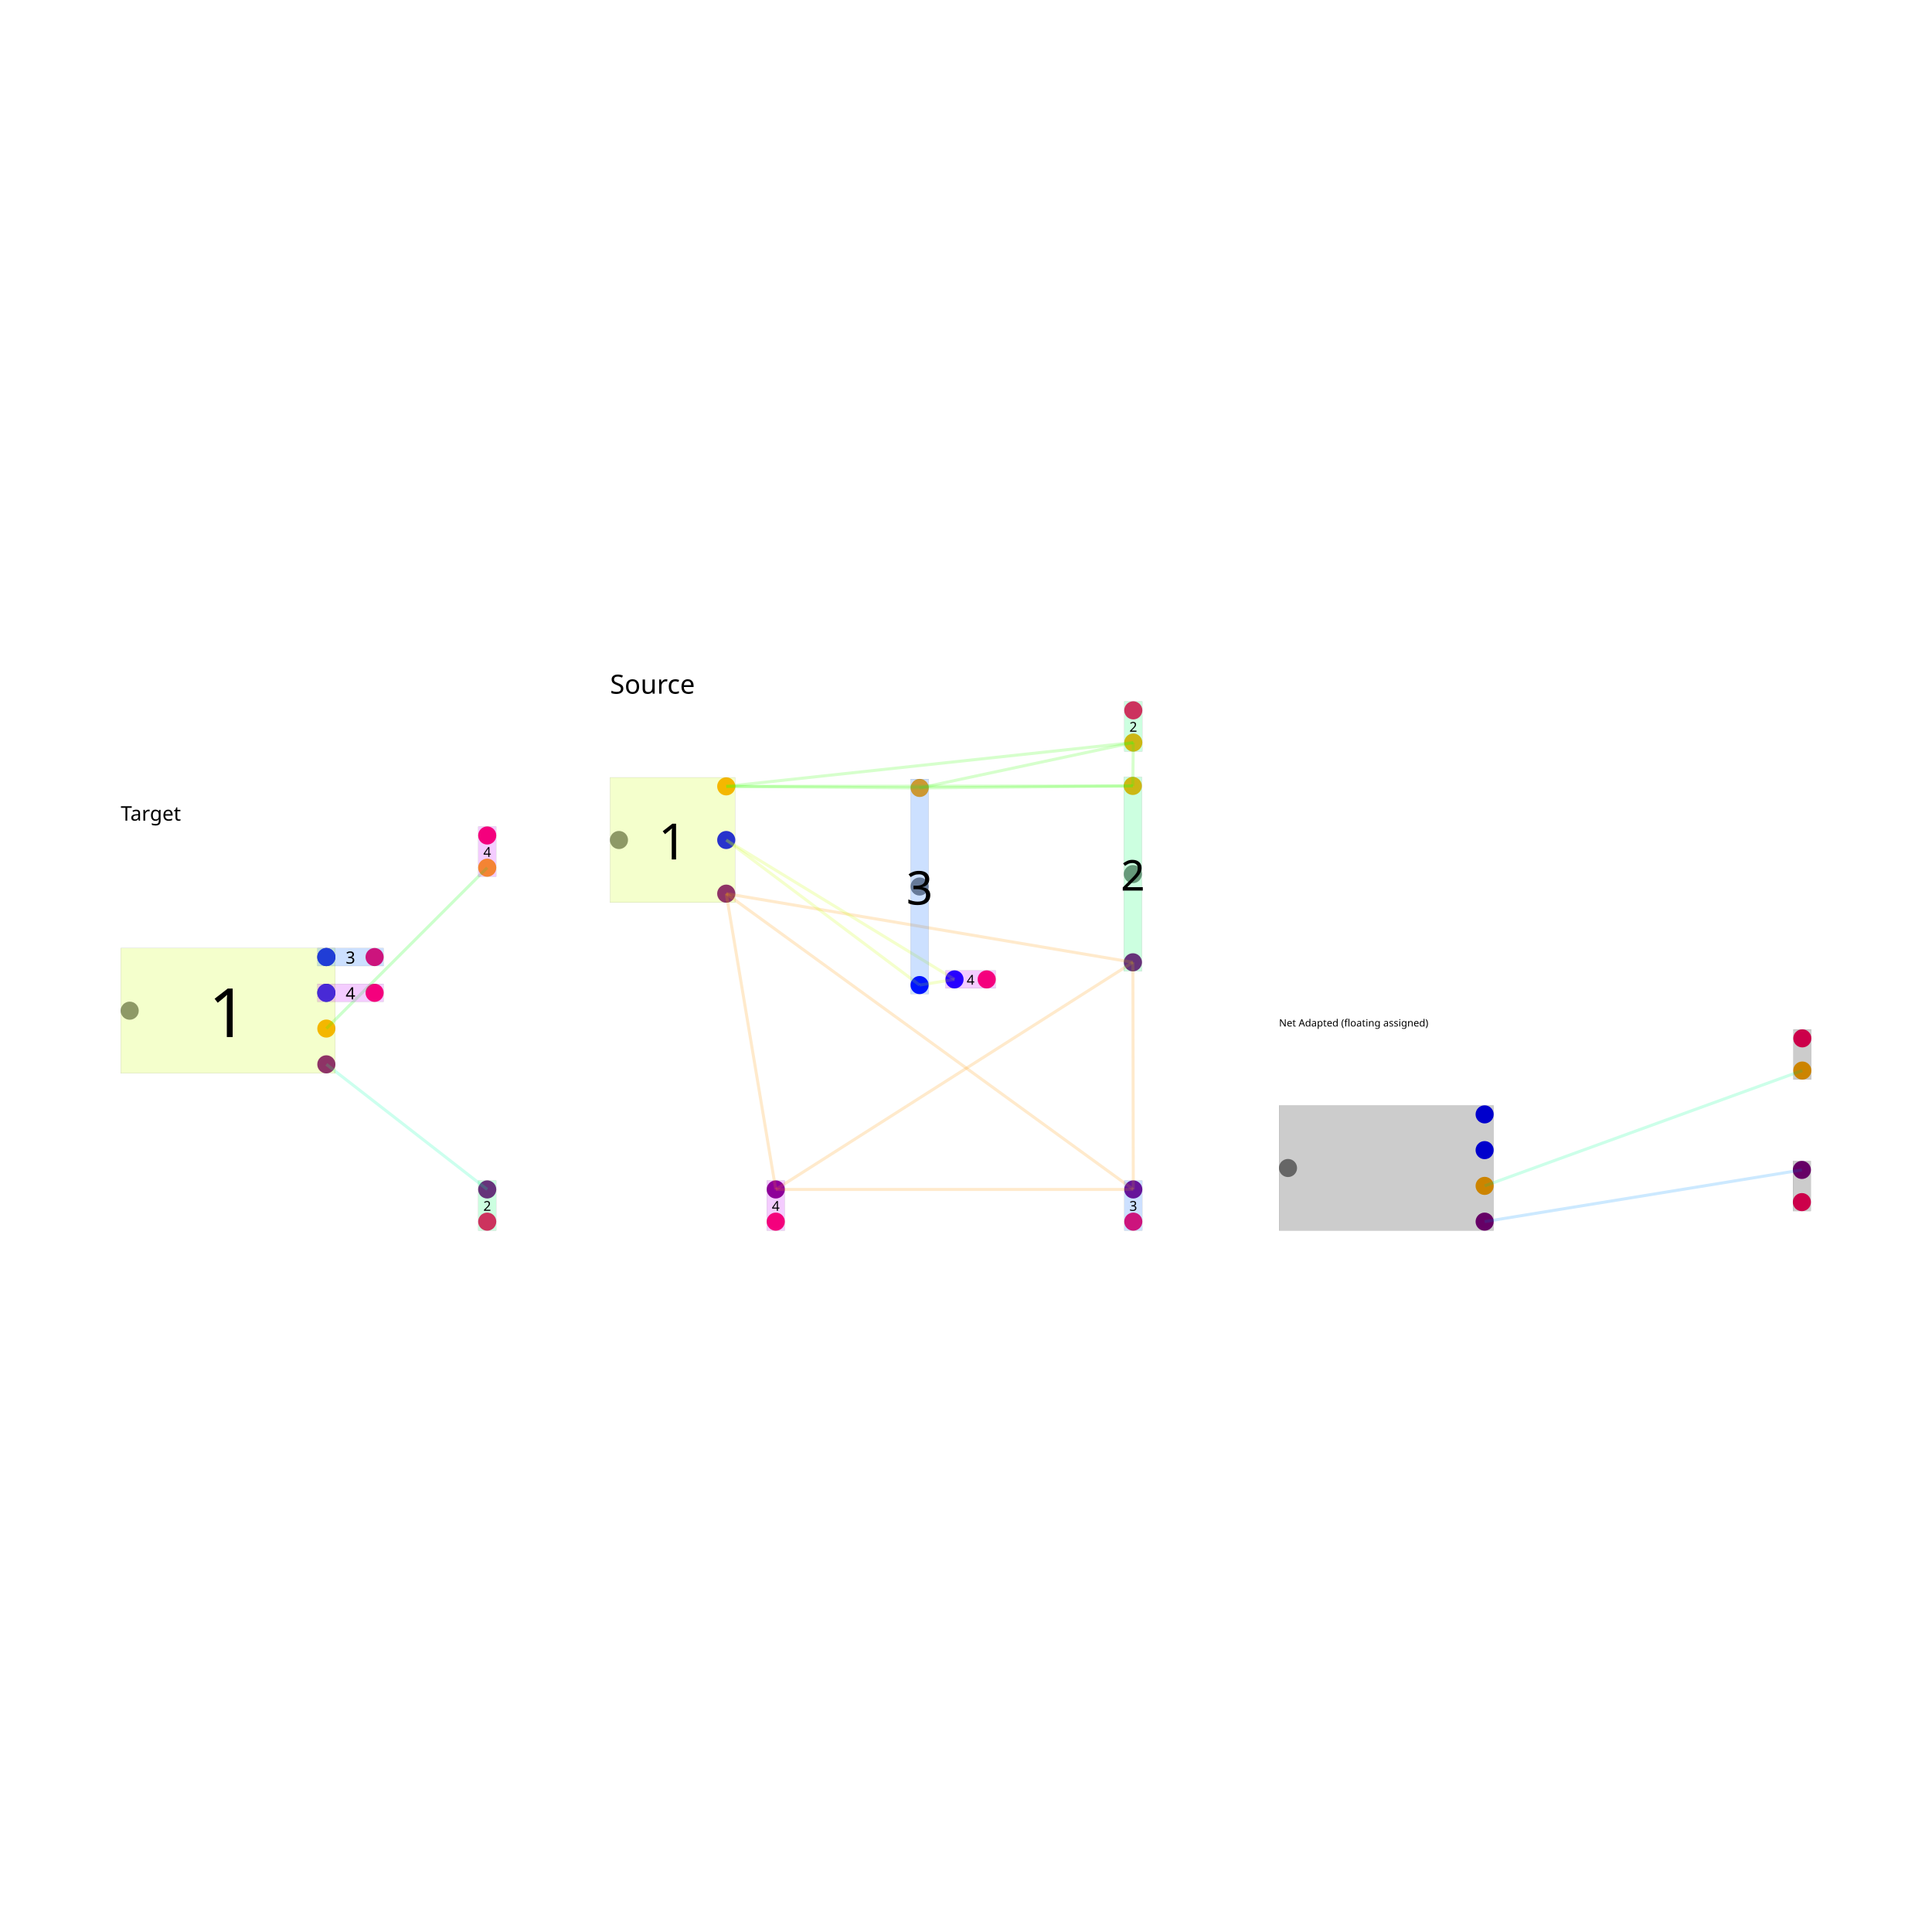
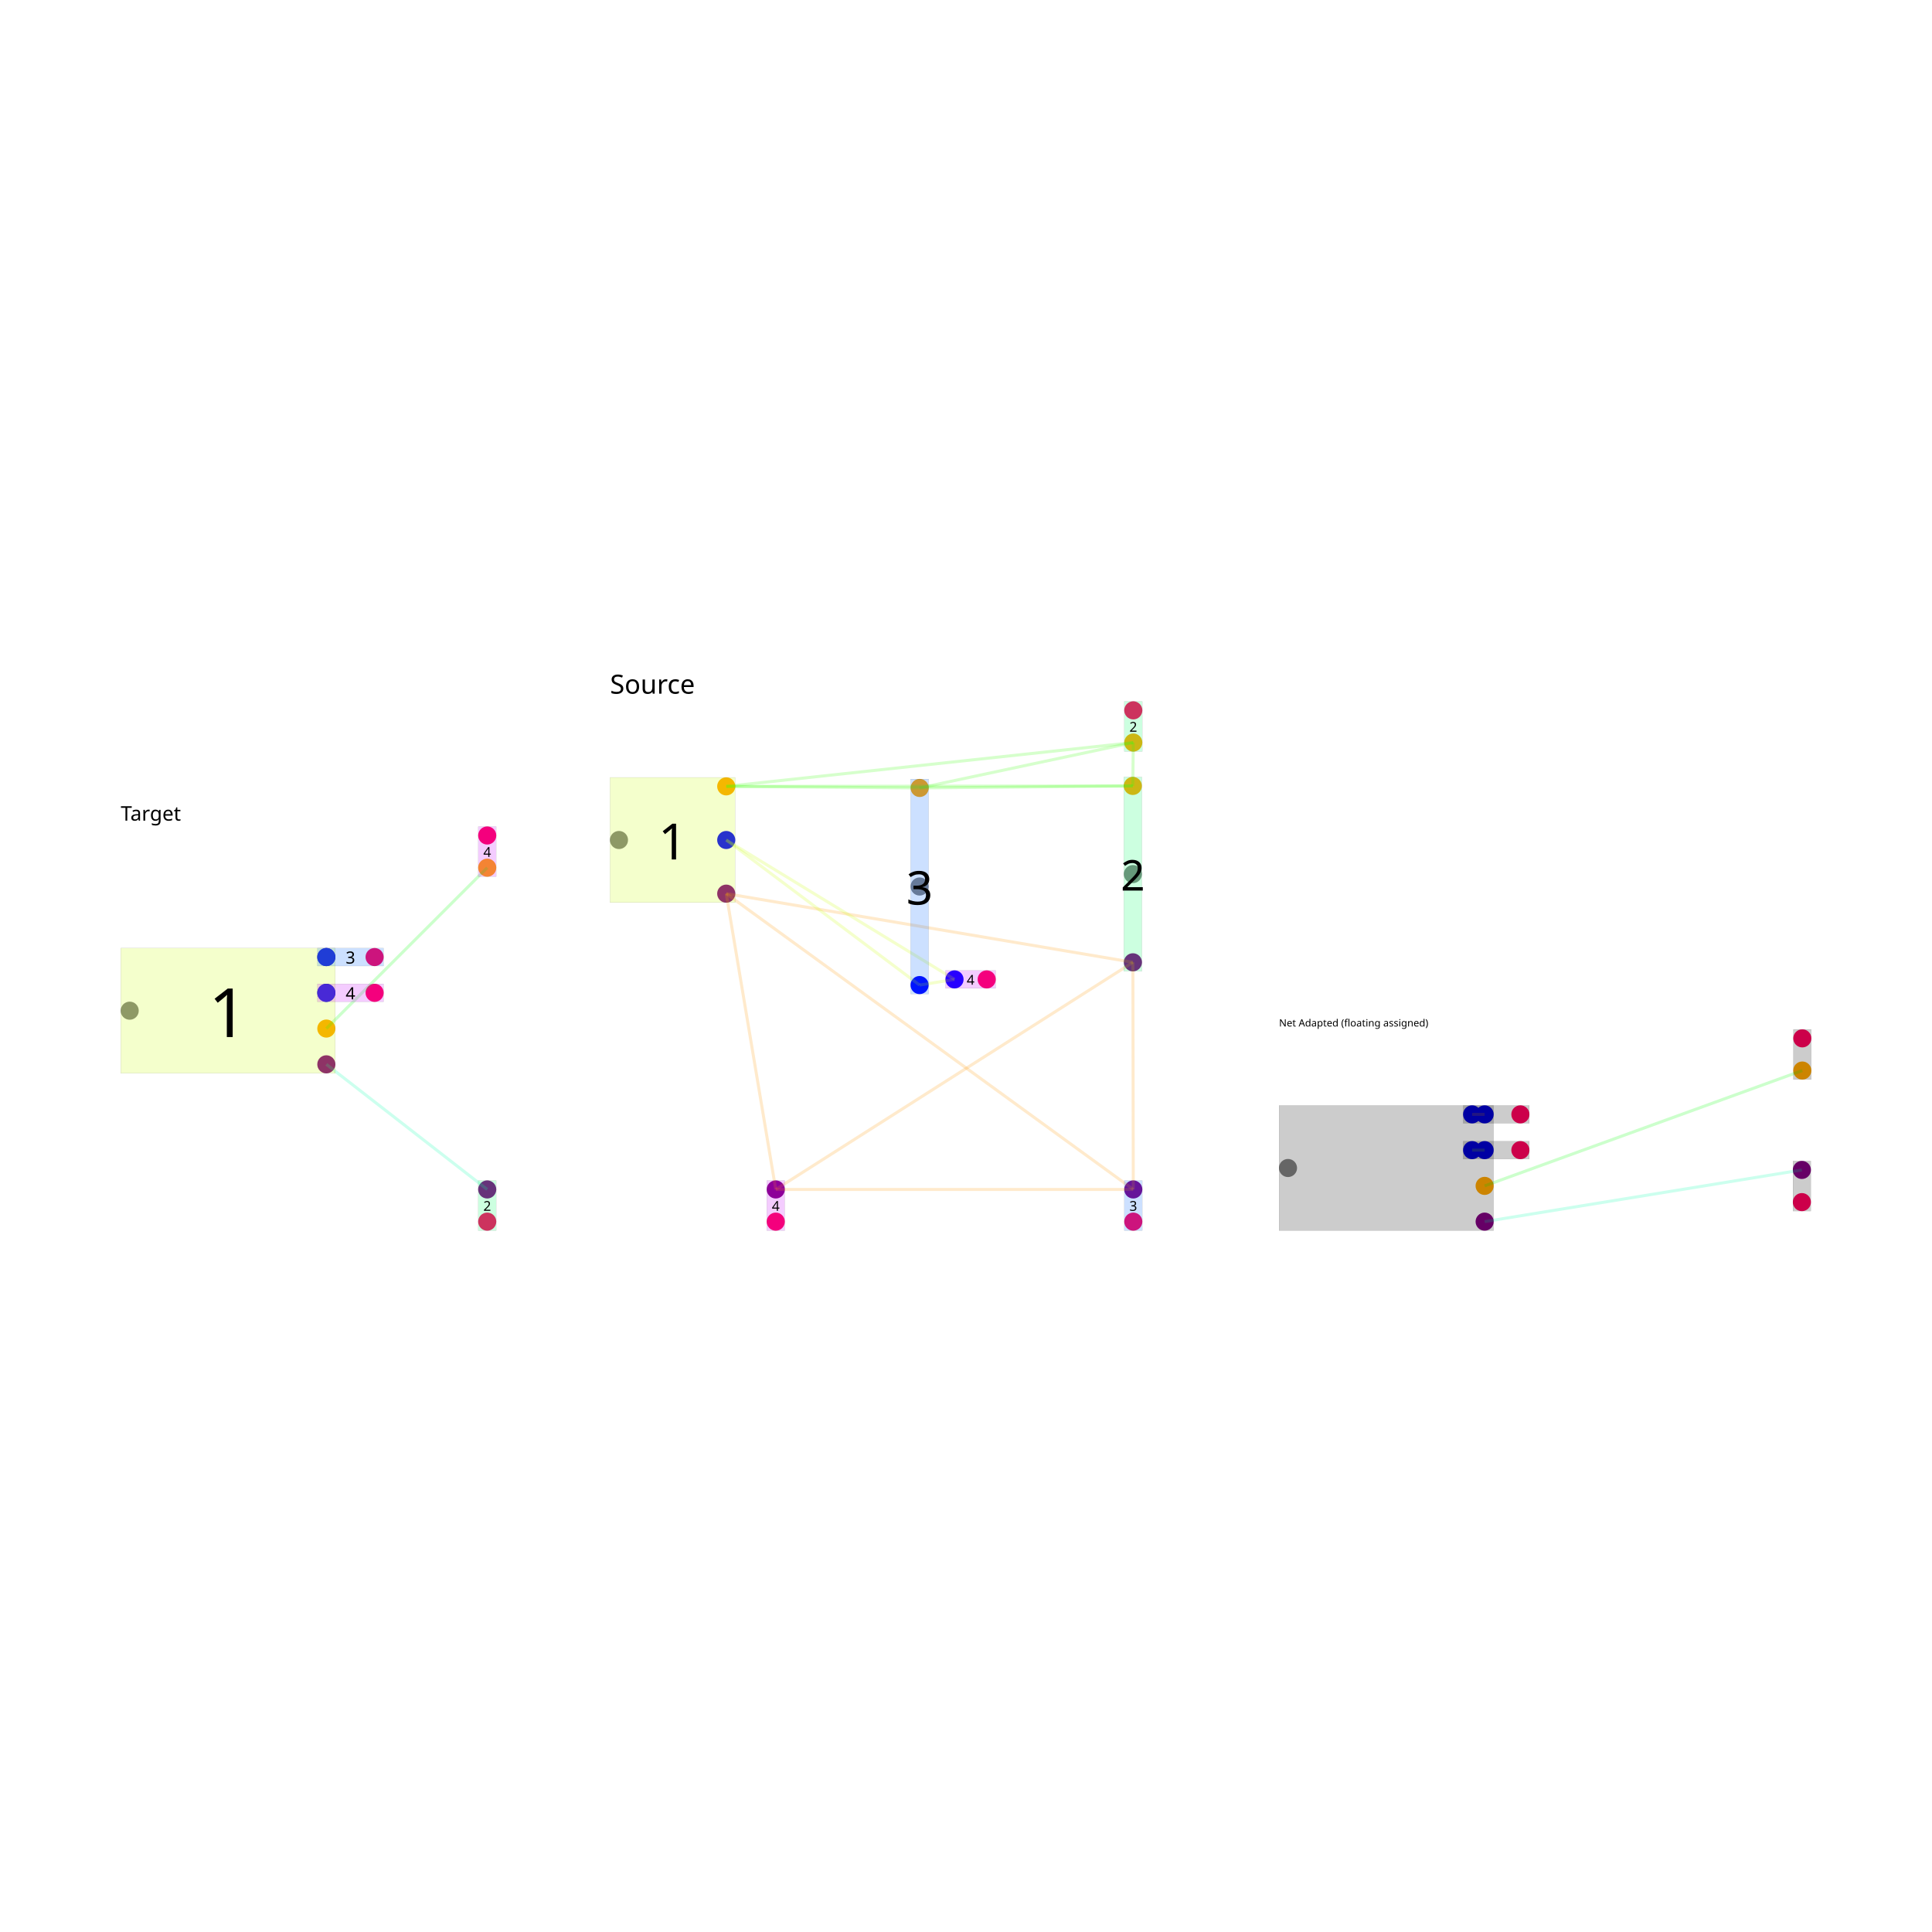
<svg xmlns="http://www.w3.org/2000/svg" width="640" height="640" viewBox="0 0 640 640">
  <rect width="100%" height="100%" fill="white" />
  <g>
    <circle data-type="point" data-label="schematic_component_0_center component_center center_schematic_component_0" data-x="0" data-y="0" cx="42.961" cy="334.805" r="3" fill="gray" />
  </g>
  <g>
    <circle data-type="point" data-label="schematic_port_0 normal unnamedsubcircuit13_connectivity_net0" data-x="1.1" data-y="0.30000000000000004" cx="108.101" cy="317.039" r="3" fill="blue" />
  </g>
  <g>
    <circle data-type="point" data-label="schematic_port_1 normal unnamedsubcircuit13_connectivity_net1" data-x="1.1" data-y="0.09999999999999998" cx="108.101" cy="328.883" r="3" fill="blue" />
  </g>
  <g>
    <circle data-type="point" data-label="schematic_port_2 vcc unnamedsubcircuit13_connectivity_net2" data-x="1.1" data-y="-0.10000000000000003" cx="108.101" cy="340.726" r="3" fill="orange" />
  </g>
  <g>
    <circle data-type="point" data-label="schematic_port_3 gnd unnamedsubcircuit13_connectivity_net3" data-x="1.1" data-y="-0.30000000000000004" cx="108.101" cy="352.57" r="3" fill="purple" />
  </g>
  <g>
    <circle data-type="point" data-label="schematic_net_label_0_pin gnd unnamedsubcircuit13_connectivity_net3" data-x="2" data-y="-1" cx="161.398" cy="394.023" r="3" fill="purple" />
  </g>
  <g>
    <circle data-type="point" data-label="schematic_net_label_0_center netlabel_center schematic_net_label_0_center" data-x="2" data-y="-1.18" cx="161.398" cy="404.683" r="3" fill="hsl(338.4, 100%, 50%, 1)" />
  </g>
  <g>
    <circle data-type="point" data-label="schematic_net_label_1_pin vcc unnamedsubcircuit13_connectivity_net2" data-x="2" data-y="0.8" cx="161.398" cy="287.43" r="3" fill="orange" />
  </g>
  <g>
    <circle data-type="point" data-label="schematic_net_label_1_center netlabel_center schematic_net_label_1_center" data-x="2" data-y="0.98" cx="161.398" cy="276.77" r="3" fill="hsl(338.4, 100%, 50%, 1)" />
  </g>
  <g>
    <circle data-type="point" data-label="schematic_net_label_2_pin normal unnamedsubcircuit13_connectivity_net0" data-x="1.1" data-y="0.30000000000000004" cx="108.101" cy="317.039" r="3" fill="blue" />
  </g>
  <g>
    <circle data-type="point" data-label="schematic_net_label_2_center netlabel_center schematic_net_label_2_center" data-x="1.37" data-y="0.30000000000000004" cx="124.09" cy="317.039" r="3" fill="hsl(338.4, 100%, 50%, 1)" />
  </g>
  <g>
    <circle data-type="point" data-label="schematic_net_label_3_pin normal unnamedsubcircuit13_connectivity_net1" data-x="1.1" data-y="0.09999999999999998" cx="108.101" cy="328.883" r="3" fill="blue" />
  </g>
  <g>
    <circle data-type="point" data-label="schematic_net_label_3_center netlabel_center schematic_net_label_3_center" data-x="1.37" data-y="0.09999999999999998" cx="124.09" cy="328.883" r="3" fill="hsl(338.4, 100%, 50%, 1)" />
  </g>
  <g>
    <circle data-type="point" data-label="schematic_component_0_center component_center center_schematic_component_0" data-x="2.736982540428231" data-y="0.9547950420240321" cx="205.041" cy="278.263" r="3" fill="gray" />
  </g>
  <g>
    <circle data-type="point" data-label="schematic_port_0 gnd unnamedsubcircuit496_connectivity_net3" data-x="3.336982540428231" data-y="0.654795042024032" cx="240.572" cy="296.029" r="3" fill="purple" />
  </g>
  <g>
    <circle data-type="point" data-label="schematic_port_1 normal unnamedsubcircuit496_connectivity_net1" data-x="3.336982540428231" data-y="0.9547950420240321" cx="240.572" cy="278.263" r="3" fill="blue" />
  </g>
  <g>
    <circle data-type="point" data-label="schematic_port_2 vcc unnamedsubcircuit496_connectivity_net2" data-x="3.336982540428231" data-y="1.2547950420240321" cx="240.572" cy="260.498" r="3" fill="orange" />
  </g>
  <g>
    <circle data-type="point" data-label="schematic_component_1_center component_center center_schematic_component_1" data-x="5.6116183458540805" data-y="0.7639923882821401" cx="375.273" cy="289.562" r="3" fill="gray" />
  </g>
  <g>
    <circle data-type="point" data-label="schematic_port_3 vcc unnamedsubcircuit496_connectivity_net2" data-x="5.61134499585408" data-y="1.25725668828214" cx="375.257" cy="260.352" r="3" fill="orange" />
  </g>
  <g>
    <circle data-type="point" data-label="schematic_port_4 gnd unnamedsubcircuit496_connectivity_net3" data-x="5.611891695854081" data-y="0.2707280882821401" cx="375.289" cy="318.773" r="3" fill="purple" />
  </g>
  <g>
    <circle data-type="point" data-label="schematic_component_2_center component_center center_schematic_component_2" data-x="4.418793728406097" data-y="0.6946845352018942" cx="304.635" cy="293.666" r="3" fill="gray" />
  </g>
  <g>
    <circle data-type="point" data-label="schematic_port_5 normal unnamedsubcircuit496_connectivity_net1" data-x="4.418520478406098" data-y="0.14339383520189397" cx="304.619" cy="326.313" r="3" fill="blue" />
  </g>
  <g>
    <circle data-type="point" data-label="schematic_port_6 vcc unnamedsubcircuit496_connectivity_net2" data-x="4.4190669784060965" data-y="1.2459752352018945" cx="304.652" cy="261.02" r="3" fill="orange" />
  </g>
  <g>
    <circle data-type="point" data-label="schematic_net_label_0_pin vcc unnamedsubcircuit496_connectivity_net2" data-x="5.614024435947429" data-y="1.5000000000000002" cx="375.415" cy="245.977" r="3" fill="orange" />
  </g>
  <g>
    <circle data-type="point" data-label="schematic_net_label_0_center netlabel_center schematic_net_label_0_center" data-x="5.614024435947429" data-y="1.6800000000000002" cx="375.415" cy="235.317" r="3" fill="hsl(338.4, 100%, 50%, 1)" />
  </g>
  <g>
    <circle data-type="point" data-label="schematic_net_label_1_pin normal unnamedsubcircuit496_connectivity_net1" data-x="4.614024435947429" data-y="0.17500000000000027" cx="316.197" cy="324.441" r="3" fill="blue" />
  </g>
  <g>
    <circle data-type="point" data-label="schematic_net_label_1_center netlabel_center schematic_net_label_1_center" data-x="4.7940244359474296" data-y="0.17500000000000027" cx="326.856" cy="324.441" r="3" fill="hsl(338.4, 100%, 50%, 1)" />
  </g>
  <g>
    <circle data-type="point" data-label="schematic_net_label_2_pin gnd unnamedsubcircuit496_connectivity_net3" data-x="5.614024435947429" data-y="-0.9999999999999998" cx="375.415" cy="394.023" r="3" fill="purple" />
  </g>
  <g>
    <circle data-type="point" data-label="schematic_net_label_2_center netlabel_center schematic_net_label_2_center" data-x="5.614024435947429" data-y="-1.18" cx="375.415" cy="404.683" r="3" fill="hsl(338.4, 100%, 50%, 1)" />
  </g>
  <g>
    <circle data-type="point" data-label="schematic_net_label_3_pin gnd unnamedsubcircuit496_connectivity_net3" data-x="3.614024435947429" data-y="-0.9999999999999998" cx="256.978" cy="394.023" r="3" fill="purple" />
  </g>
  <g>
    <circle data-type="point" data-label="schematic_net_label_3_center netlabel_center schematic_net_label_3_center" data-x="3.614024435947429" data-y="-1.18" cx="256.978" cy="404.683" r="3" fill="hsl(338.4, 100%, 50%, 1)" />
  </g>
  <g>
    <circle data-type="point" data-label="schematic_component_0_center component_center center_schematic_component_0" data-x="6.479455641222213" data-y="-0.8799999999999998" cx="426.665" cy="386.917" r="3" fill="gray" />
  </g>
  <g>
    <circle data-type="point" data-label="schematic_port_0 normal unnamedsubcircuit13_connectivity_net0" data-x="7.5794556412222125" data-y="-0.5799999999999996" cx="491.805" cy="369.151" r="3" fill="blue" />
  </g>
  <g>
    <circle data-type="point" data-label="schematic_port_1 normal unnamedsubcircuit13_connectivity_net1" data-x="7.5794556412222125" data-y="-0.7799999999999998" cx="491.805" cy="380.995" r="3" fill="blue" />
  </g>
  <g>
    <circle data-type="point" data-label="schematic_port_2 vcc unnamedsubcircuit13_connectivity_net2" data-x="7.5794556412222125" data-y="-0.9799999999999998" cx="491.805" cy="392.839" r="3" fill="orange" />
  </g>
  <g>
    <circle data-type="point" data-label="schematic_port_3 gnd unnamedsubcircuit13_connectivity_net3" data-x="7.5794556412222125" data-y="-1.1799999999999997" cx="491.805" cy="404.683" r="3" fill="purple" />
  </g>
  <g>
    <circle data-type="point" data-label="schematic_net_label_0_pin gnd unnamedsubcircuit13_connectivity_net3" data-x="9.354091446648063" data-y="-0.8908026537418918" cx="596.897" cy="387.557" r="3" fill="purple" />
  </g>
  <g>
    <circle data-type="point" data-label="schematic_net_label_0_center netlabel_center schematic_net_label_0_center" data-x="9.354091446648063" data-y="-1.0708026537418918" cx="596.897" cy="398.216" r="3" fill="hsl(338.4, 100%, 50%, 1)" />
  </g>
  <g>
    <circle data-type="point" data-label="schematic_net_label_1_pin vcc unnamedsubcircuit13_connectivity_net2" data-x="9.356497536741411" data-y="-0.33479504202403165" cx="597.039" cy="354.631" r="3" fill="orange" />
  </g>
  <g>
    <circle data-type="point" data-label="schematic_net_label_1_center netlabel_center schematic_net_label_1_center" data-x="9.356497536741411" data-y="-0.15479504202403171" cx="597.039" cy="343.971" r="3" fill="hsl(338.4, 100%, 50%, 1)" />
  </g>
  <g>
+     <circle data-type="point" data-label="schematic_net_label_2_pin normal unnamedsubcircuit13_connectivity_net0" data-x="7.509455641222212" data-y="-0.5799999999999996" cx="487.66" cy="369.151" r="3" fill="blue" />
+   </g>
+   <g>
+     <circle data-type="point" data-label="schematic_net_label_2_center netlabel_center schematic_net_label_2_center" data-x="7.779455641222213" data-y="-0.5799999999999996" cx="503.649" cy="369.151" r="3" fill="hsl(338.4, 100%, 50%, 1)" />
+   </g>
+   <g>
+     <circle data-type="point" data-label="schematic_net_label_3_pin normal unnamedsubcircuit13_connectivity_net1" data-x="7.509455641222212" data-y="-0.7799999999999998" cx="487.66" cy="380.995" r="3" fill="blue" />
+   </g>
+   <g>
+     <circle data-type="point" data-label="schematic_net_label_3_center netlabel_center schematic_net_label_3_center" data-x="7.779455641222213" data-y="-0.7799999999999998" cx="503.649" cy="380.995" r="3" fill="hsl(338.4, 100%, 50%, 1)" />
+   </g>
+   <g>
    <polyline data-points="1.1,0.30000000000000004 1.1,0.30000000000000004" data-type="line" data-label="" points="108.101,317.039 108.101,317.039" fill="none" stroke="hsl(40, 100%, 50%, 0.2)" stroke-width="1" />
  </g>
  <g>
    <polyline data-points="1.1,0.09999999999999998 1.1,0.09999999999999998" data-type="line" data-label="" points="108.101,328.883 108.101,328.883" fill="none" stroke="hsl(80, 100%, 50%, 0.2)" stroke-width="1" />
  </g>
  <g>
    <polyline data-points="1.1,-0.10000000000000003 2,0.8" data-type="line" data-label="" points="108.101,340.726 161.398,287.43" fill="none" stroke="hsl(120, 100%, 50%, 0.2)" stroke-width="1" />
  </g>
  <g>
    <polyline data-points="1.1,-0.30000000000000004 2,-1" data-type="line" data-label="" points="108.101,352.57 161.398,394.023" fill="none" stroke="hsl(160, 100%, 50%, 0.2)" stroke-width="1" />
  </g>
  <g>
    <polyline data-points="3.336982540428231,0.654795042024032 3.614024435947429,-0.9999999999999998" data-type="line" data-label="" points="240.572,296.029 256.978,394.023" fill="none" stroke="hsl(36, 100%, 50%, 0.2)" stroke-width="1" />
  </g>
  <g>
    <polyline data-points="3.336982540428231,0.654795042024032 5.611891695854081,0.2707280882821401" data-type="line" data-label="" points="240.572,296.029 375.289,318.773" fill="none" stroke="hsl(36, 100%, 50%, 0.2)" stroke-width="1" />
  </g>
  <g>
    <polyline data-points="3.336982540428231,0.654795042024032 5.614024435947429,-0.9999999999999998" data-type="line" data-label="" points="240.572,296.029 375.415,394.023" fill="none" stroke="hsl(36, 100%, 50%, 0.2)" stroke-width="1" />
  </g>
  <g>
    <polyline data-points="5.611891695854081,0.2707280882821401 5.614024435947429,-0.9999999999999998" data-type="line" data-label="" points="375.289,318.773 375.415,394.023" fill="none" stroke="hsl(36, 100%, 50%, 0.2)" stroke-width="1" />
  </g>
  <g>
    <polyline data-points="5.611891695854081,0.2707280882821401 3.614024435947429,-0.9999999999999998" data-type="line" data-label="" points="375.289,318.773 256.978,394.023" fill="none" stroke="hsl(36, 100%, 50%, 0.2)" stroke-width="1" />
  </g>
  <g>
    <polyline data-points="5.614024435947429,-0.9999999999999998 3.614024435947429,-0.9999999999999998" data-type="line" data-label="" points="375.415,394.023 256.978,394.023" fill="none" stroke="hsl(36, 100%, 50%, 0.2)" stroke-width="1" />
  </g>
  <g>
    <polyline data-points="3.336982540428231,0.9547950420240321 4.418520478406098,0.14339383520189397" data-type="line" data-label="" points="240.572,278.263 304.619,326.313" fill="none" stroke="hsl(72, 100%, 50%, 0.2)" stroke-width="1" />
  </g>
  <g>
    <polyline data-points="3.336982540428231,0.9547950420240321 4.614024435947429,0.17500000000000027" data-type="line" data-label="" points="240.572,278.263 316.197,324.441" fill="none" stroke="hsl(72, 100%, 50%, 0.2)" stroke-width="1" />
  </g>
  <g>
    <polyline data-points="4.418520478406098,0.14339383520189397 4.614024435947429,0.17500000000000027" data-type="line" data-label="" points="304.619,326.313 316.197,324.441" fill="none" stroke="hsl(72, 100%, 50%, 0.2)" stroke-width="1" />
  </g>
  <g>
    <polyline data-points="3.336982540428231,1.2547950420240321 4.4190669784060965,1.2459752352018945" data-type="line" data-label="" points="240.572,260.498 304.652,261.02" fill="none" stroke="hsl(108, 100%, 50%, 0.2)" stroke-width="1" />
  </g>
  <g>
    <polyline data-points="3.336982540428231,1.2547950420240321 5.61134499585408,1.25725668828214" data-type="line" data-label="" points="240.572,260.498 375.257,260.352" fill="none" stroke="hsl(108, 100%, 50%, 0.2)" stroke-width="1" />
  </g>
  <g>
    <polyline data-points="3.336982540428231,1.2547950420240321 5.614024435947429,1.5000000000000002" data-type="line" data-label="" points="240.572,260.498 375.415,245.977" fill="none" stroke="hsl(108, 100%, 50%, 0.2)" stroke-width="1" />
  </g>
  <g>
    <polyline data-points="5.61134499585408,1.25725668828214 5.614024435947429,1.5000000000000002" data-type="line" data-label="" points="375.257,260.352 375.415,245.977" fill="none" stroke="hsl(108, 100%, 50%, 0.2)" stroke-width="1" />
  </g>
  <g>
    <polyline data-points="5.61134499585408,1.25725668828214 4.4190669784060965,1.2459752352018945" data-type="line" data-label="" points="375.257,260.352 304.652,261.02" fill="none" stroke="hsl(108, 100%, 50%, 0.2)" stroke-width="1" />
  </g>
  <g>
    <polyline data-points="4.4190669784060965,1.2459752352018945 5.614024435947429,1.5000000000000002" data-type="line" data-label="" points="304.652,261.02 375.415,245.977" fill="none" stroke="hsl(108, 100%, 50%, 0.2)" stroke-width="1" />
  </g>
  <g>
-     <polyline data-points="7.5794556412222125,-0.9799999999999998 9.356497536741411,-0.33479504202403165" data-type="line" data-label="" points="491.805,392.839 597.039,354.631" fill="none" stroke="hsl(154.286, 100%, 50%, 0.2)" stroke-width="1" />
-   </g>
-   <g>
-     <polyline data-points="7.5794556412222125,-1.1799999999999997 9.354091446648063,-0.8908026537418918" data-type="line" data-label="" points="491.805,404.683 596.897,387.557" fill="none" stroke="hsl(205.714, 100%, 50%, 0.2)" stroke-width="1" />
+     <polyline data-points="7.5794556412222125,-0.5799999999999996 7.509455641222212,-0.5799999999999996" data-type="line" data-label="" points="491.805,369.151 487.66,369.151" fill="none" stroke="hsl(40, 100%, 50%, 0.2)" stroke-width="1" />
+   </g>
+   <g>
+     <polyline data-points="7.5794556412222125,-0.7799999999999998 7.509455641222212,-0.7799999999999998" data-type="line" data-label="" points="491.805,380.995 487.66,380.995" fill="none" stroke="hsl(80, 100%, 50%, 0.2)" stroke-width="1" />
+   </g>
+   <g>
+     <polyline data-points="7.5794556412222125,-0.9799999999999998 9.356497536741411,-0.33479504202403165" data-type="line" data-label="" points="491.805,392.839 597.039,354.631" fill="none" stroke="hsl(120, 100%, 50%, 0.2)" stroke-width="1" />
+   </g>
+   <g>
+     <polyline data-points="7.5794556412222125,-1.1799999999999997 9.354091446648063,-0.8908026537418918" data-type="line" data-label="" points="491.805,404.683 596.897,387.557" fill="none" stroke="hsl(160, 100%, 50%, 0.2)" stroke-width="1" />
  </g>
  <g>
    <rect data-type="rect" data-label="schematic_component_0" data-x="0.55" data-y="0" x="40" y="314.078" width="71.062" height="41.453" fill="hsl(72, 100%, 50%, 0.2)" stroke="black" stroke-width="0.017" />
  </g>
  <g>
    <rect data-type="rect" data-label="schematic_net_label_0" data-x="2" data-y="-1.0899999999999999" x="158.437" y="391.062" width="5.922" height="16.581" fill="hsl(144, 100%, 50%, 0.2)" stroke="black" stroke-width="0.017" />
  </g>
  <g>
    <rect data-type="rect" data-label="schematic_net_label_1" data-x="2" data-y="0.89" x="158.437" y="273.81" width="5.922" height="16.581" fill="hsl(288, 100%, 50%, 0.2)" stroke="black" stroke-width="0.017" />
  </g>
  <g>
    <rect data-type="rect" data-label="schematic_net_label_2" data-x="1.235" data-y="0.30000000000000004" x="105.14" y="314.078" width="21.911" height="5.922" fill="hsl(216, 100%, 50%, 0.2)" stroke="black" stroke-width="0.017" />
  </g>
  <g>
    <rect data-type="rect" data-label="schematic_net_label_3" data-x="1.235" data-y="0.09999999999999998" x="105.14" y="325.922" width="21.911" height="5.922" fill="hsl(288, 100%, 50%, 0.2)" stroke="black" stroke-width="0.017" />
  </g>
  <g>
    <rect data-type="rect" data-label="schematic_component_0" data-x="3.036982540428231" data-y="0.9547950420240321" x="202.08" y="257.537" width="41.453" height="41.453" fill="hsl(72, 100%, 50%, 0.2)" stroke="black" stroke-width="0.017" />
  </g>
  <g>
    <rect data-type="rect" data-label="schematic_component_1" data-x="5.6116183458540805" data-y="0.7639923882821401" x="372.296" y="257.391" width="5.954" height="64.343" fill="hsl(144, 100%, 50%, 0.2)" stroke="black" stroke-width="0.017" />
  </g>
  <g>
    <rect data-type="rect" data-label="schematic_component_2" data-x="4.418793728406097" data-y="0.6946845352018942" x="301.658" y="258.059" width="5.954" height="71.215" fill="hsl(216, 100%, 50%, 0.2)" stroke="black" stroke-width="0.017" />
  </g>
  <g>
    <rect data-type="rect" data-label="schematic_net_label_0" data-x="5.614024435947429" data-y="1.5900000000000003" x="372.454" y="232.357" width="5.922" height="16.581" fill="hsl(144, 100%, 50%, 0.2)" stroke="black" stroke-width="0.017" />
  </g>
  <g>
    <rect data-type="rect" data-label="schematic_net_label_1" data-x="4.704024435947429" data-y="0.17500000000000027" x="313.236" y="321.48" width="16.581" height="5.922" fill="hsl(288, 100%, 50%, 0.2)" stroke="black" stroke-width="0.017" />
  </g>
  <g>
    <rect data-type="rect" data-label="schematic_net_label_2" data-x="5.614024435947429" data-y="-1.0899999999999996" x="372.454" y="391.062" width="5.922" height="16.581" fill="hsl(216, 100%, 50%, 0.2)" stroke="black" stroke-width="0.017" />
  </g>
  <g>
    <rect data-type="rect" data-label="schematic_net_label_3" data-x="3.614024435947429" data-y="-1.0899999999999996" x="254.017" y="391.062" width="5.922" height="16.581" fill="hsl(288, 100%, 50%, 0.2)" stroke="black" stroke-width="0.017" />
  </g>
  <g>
    <rect data-type="rect" data-label="schematic_component_0" data-x="7.029455641222213" data-y="-0.8799999999999997" x="423.704" y="366.19" width="71.062" height="41.453" fill="rgba(0, 0, 0, 0.2)" stroke="black" stroke-width="0.017" />
  </g>
  <g>
    <rect data-type="rect" data-label="schematic_net_label_0" data-x="9.354091446648063" data-y="-0.9808026537418918" x="593.936" y="384.596" width="5.922" height="16.581" fill="rgba(0, 0, 0, 0.2)" stroke="black" stroke-width="0.017" />
  </g>
  <g>
    <rect data-type="rect" data-label="schematic_net_label_1" data-x="9.356497536741411" data-y="-0.24479504202403168" x="594.078" y="341.01" width="5.922" height="16.581" fill="rgba(0, 0, 0, 0.2)" stroke="black" stroke-width="0.017" />
+   </g>
+   <g>
+     <rect data-type="rect" data-label="schematic_net_label_2" data-x="7.644455641222212" data-y="-0.5799999999999996" x="484.699" y="366.19" width="21.911" height="5.922" fill="rgba(0, 0, 0, 0.2)" stroke="black" stroke-width="0.017" />
+   </g>
+   <g>
+     <rect data-type="rect" data-label="schematic_net_label_3" data-x="7.644455641222212" data-y="-0.7799999999999998" x="484.699" y="378.034" width="21.911" height="5.922" fill="rgba(0, 0, 0, 0.2)" stroke="black" stroke-width="0.017" />
  </g>
  <text data-type="text" data-label="Target" data-x="-0.050000000000000044" data-y="1.03" x="40" y="273.81" fill="black" font-size="6.692" font-family="sans-serif" text-anchor="start" dominant-baseline="text-after-edge">Target</text>
  <text data-type="text" data-label="1" data-x="0.55" data-y="0" x="75.531" y="334.805" fill="black" font-size="22.503" font-family="sans-serif" text-anchor="middle" dominant-baseline="central">1</text>
  <text data-type="text" data-label="2" data-x="2" data-y="-1.0899999999999999" x="161.398" y="399.353" fill="black" font-size="4.501" font-family="sans-serif" text-anchor="middle" dominant-baseline="central">2</text>
  <text data-type="text" data-label="4" data-x="2" data-y="0.89" x="161.398" y="282.1" fill="black" font-size="4.501" font-family="sans-serif" text-anchor="middle" dominant-baseline="central">4</text>
  <text data-type="text" data-label="3" data-x="1.235" data-y="0.30000000000000004" x="116.096" y="317.039" fill="black" font-size="5.567" font-family="sans-serif" text-anchor="middle" dominant-baseline="central">3</text>
  <text data-type="text" data-label="4" data-x="1.235" data-y="0.09999999999999998" x="116.096" y="328.883" fill="black" font-size="5.567" font-family="sans-serif" text-anchor="middle" dominant-baseline="central">4</text>
  <text data-type="text" data-label="Source" data-x="2.686982540428231" data-y="1.7300000000000002" x="202.08" y="232.357" fill="black" font-size="8.764" font-family="sans-serif" text-anchor="start" dominant-baseline="text-after-edge">Source</text>
  <text data-type="text" data-label="1" data-x="3.036982540428231" data-y="0.9547950420240321" x="222.807" y="278.263" fill="black" font-size="16.581" font-family="sans-serif" text-anchor="middle" dominant-baseline="central">1</text>
  <text data-type="text" data-label="2" data-x="5.6116183458540805" data-y="0.7639923882821401" x="375.273" y="289.562" fill="black" font-size="14.059" font-family="sans-serif" text-anchor="middle" dominant-baseline="central">2</text>
  <text data-type="text" data-label="3" data-x="4.418793728406097" data-y="0.6946845352018942" x="304.635" y="293.666" fill="black" font-size="15.434" font-family="sans-serif" text-anchor="middle" dominant-baseline="central">3</text>
  <text data-type="text" data-label="2" data-x="5.614024435947429" data-y="1.5900000000000003" x="375.415" y="240.647" fill="black" font-size="4.501" font-family="sans-serif" text-anchor="middle" dominant-baseline="central">2</text>
  <text data-type="text" data-label="4" data-x="4.704024435947429" data-y="0.17500000000000027" x="321.526" y="324.441" fill="black" font-size="4.501" font-family="sans-serif" text-anchor="middle" dominant-baseline="central">4</text>
  <text data-type="text" data-label="3" data-x="5.614024435947429" data-y="-1.0899999999999996" x="375.415" y="399.353" fill="black" font-size="4.501" font-family="sans-serif" text-anchor="middle" dominant-baseline="central">3</text>
  <text data-type="text" data-label="4" data-x="3.614024435947429" data-y="-1.0899999999999996" x="256.978" y="399.353" fill="black" font-size="4.501" font-family="sans-serif" text-anchor="middle" dominant-baseline="central">4</text>
  <text data-type="text" data-label="Net Adapted (floating assigned)" data-x="6.429455641222212" data-y="-0.10479504202403167" x="423.704" y="341.01" fill="black" font-size="3.332" font-family="sans-serif" text-anchor="start" dominant-baseline="text-after-edge">Net Adapted (floating assigned)</text>
  <g id="crosshair" style="display: none">
    <line id="crosshair-h" y1="0" y2="640" stroke="#666" stroke-width="0.5" />
    <line id="crosshair-v" x1="0" x2="640" stroke="#666" stroke-width="0.5" />
    <text id="coordinates" font-family="monospace" font-size="12" fill="#666" />
  </g>
</svg>
